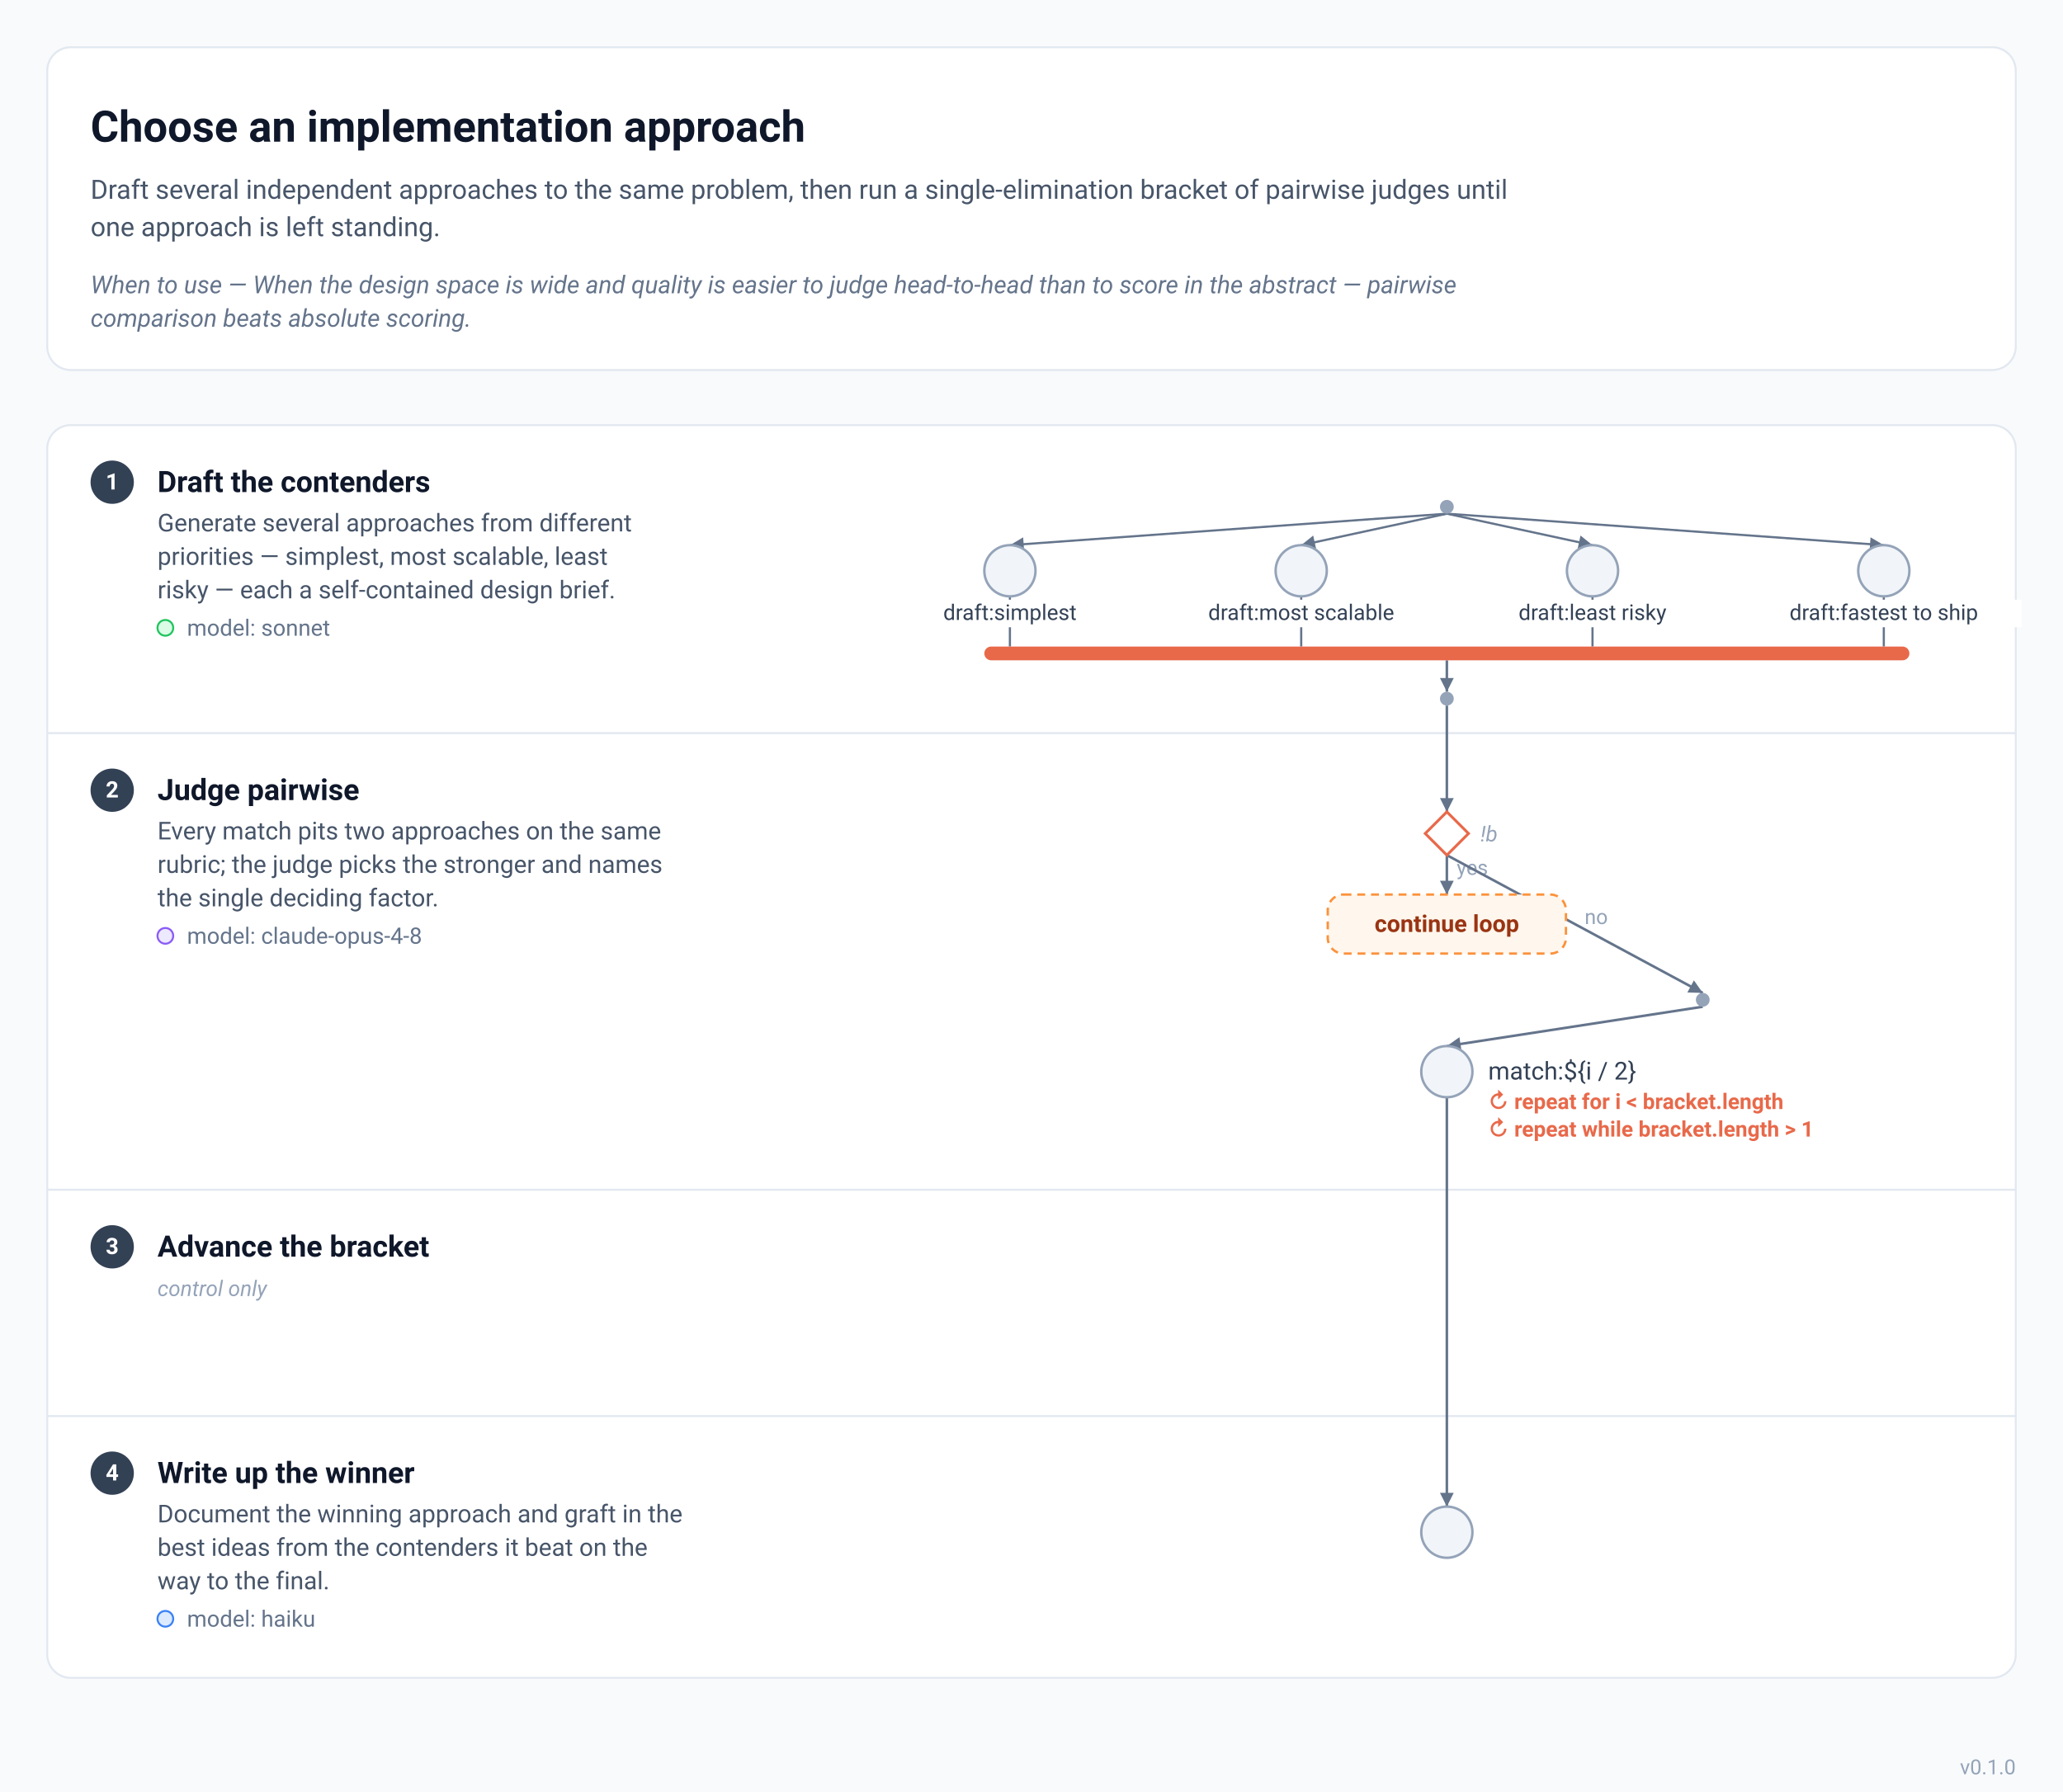
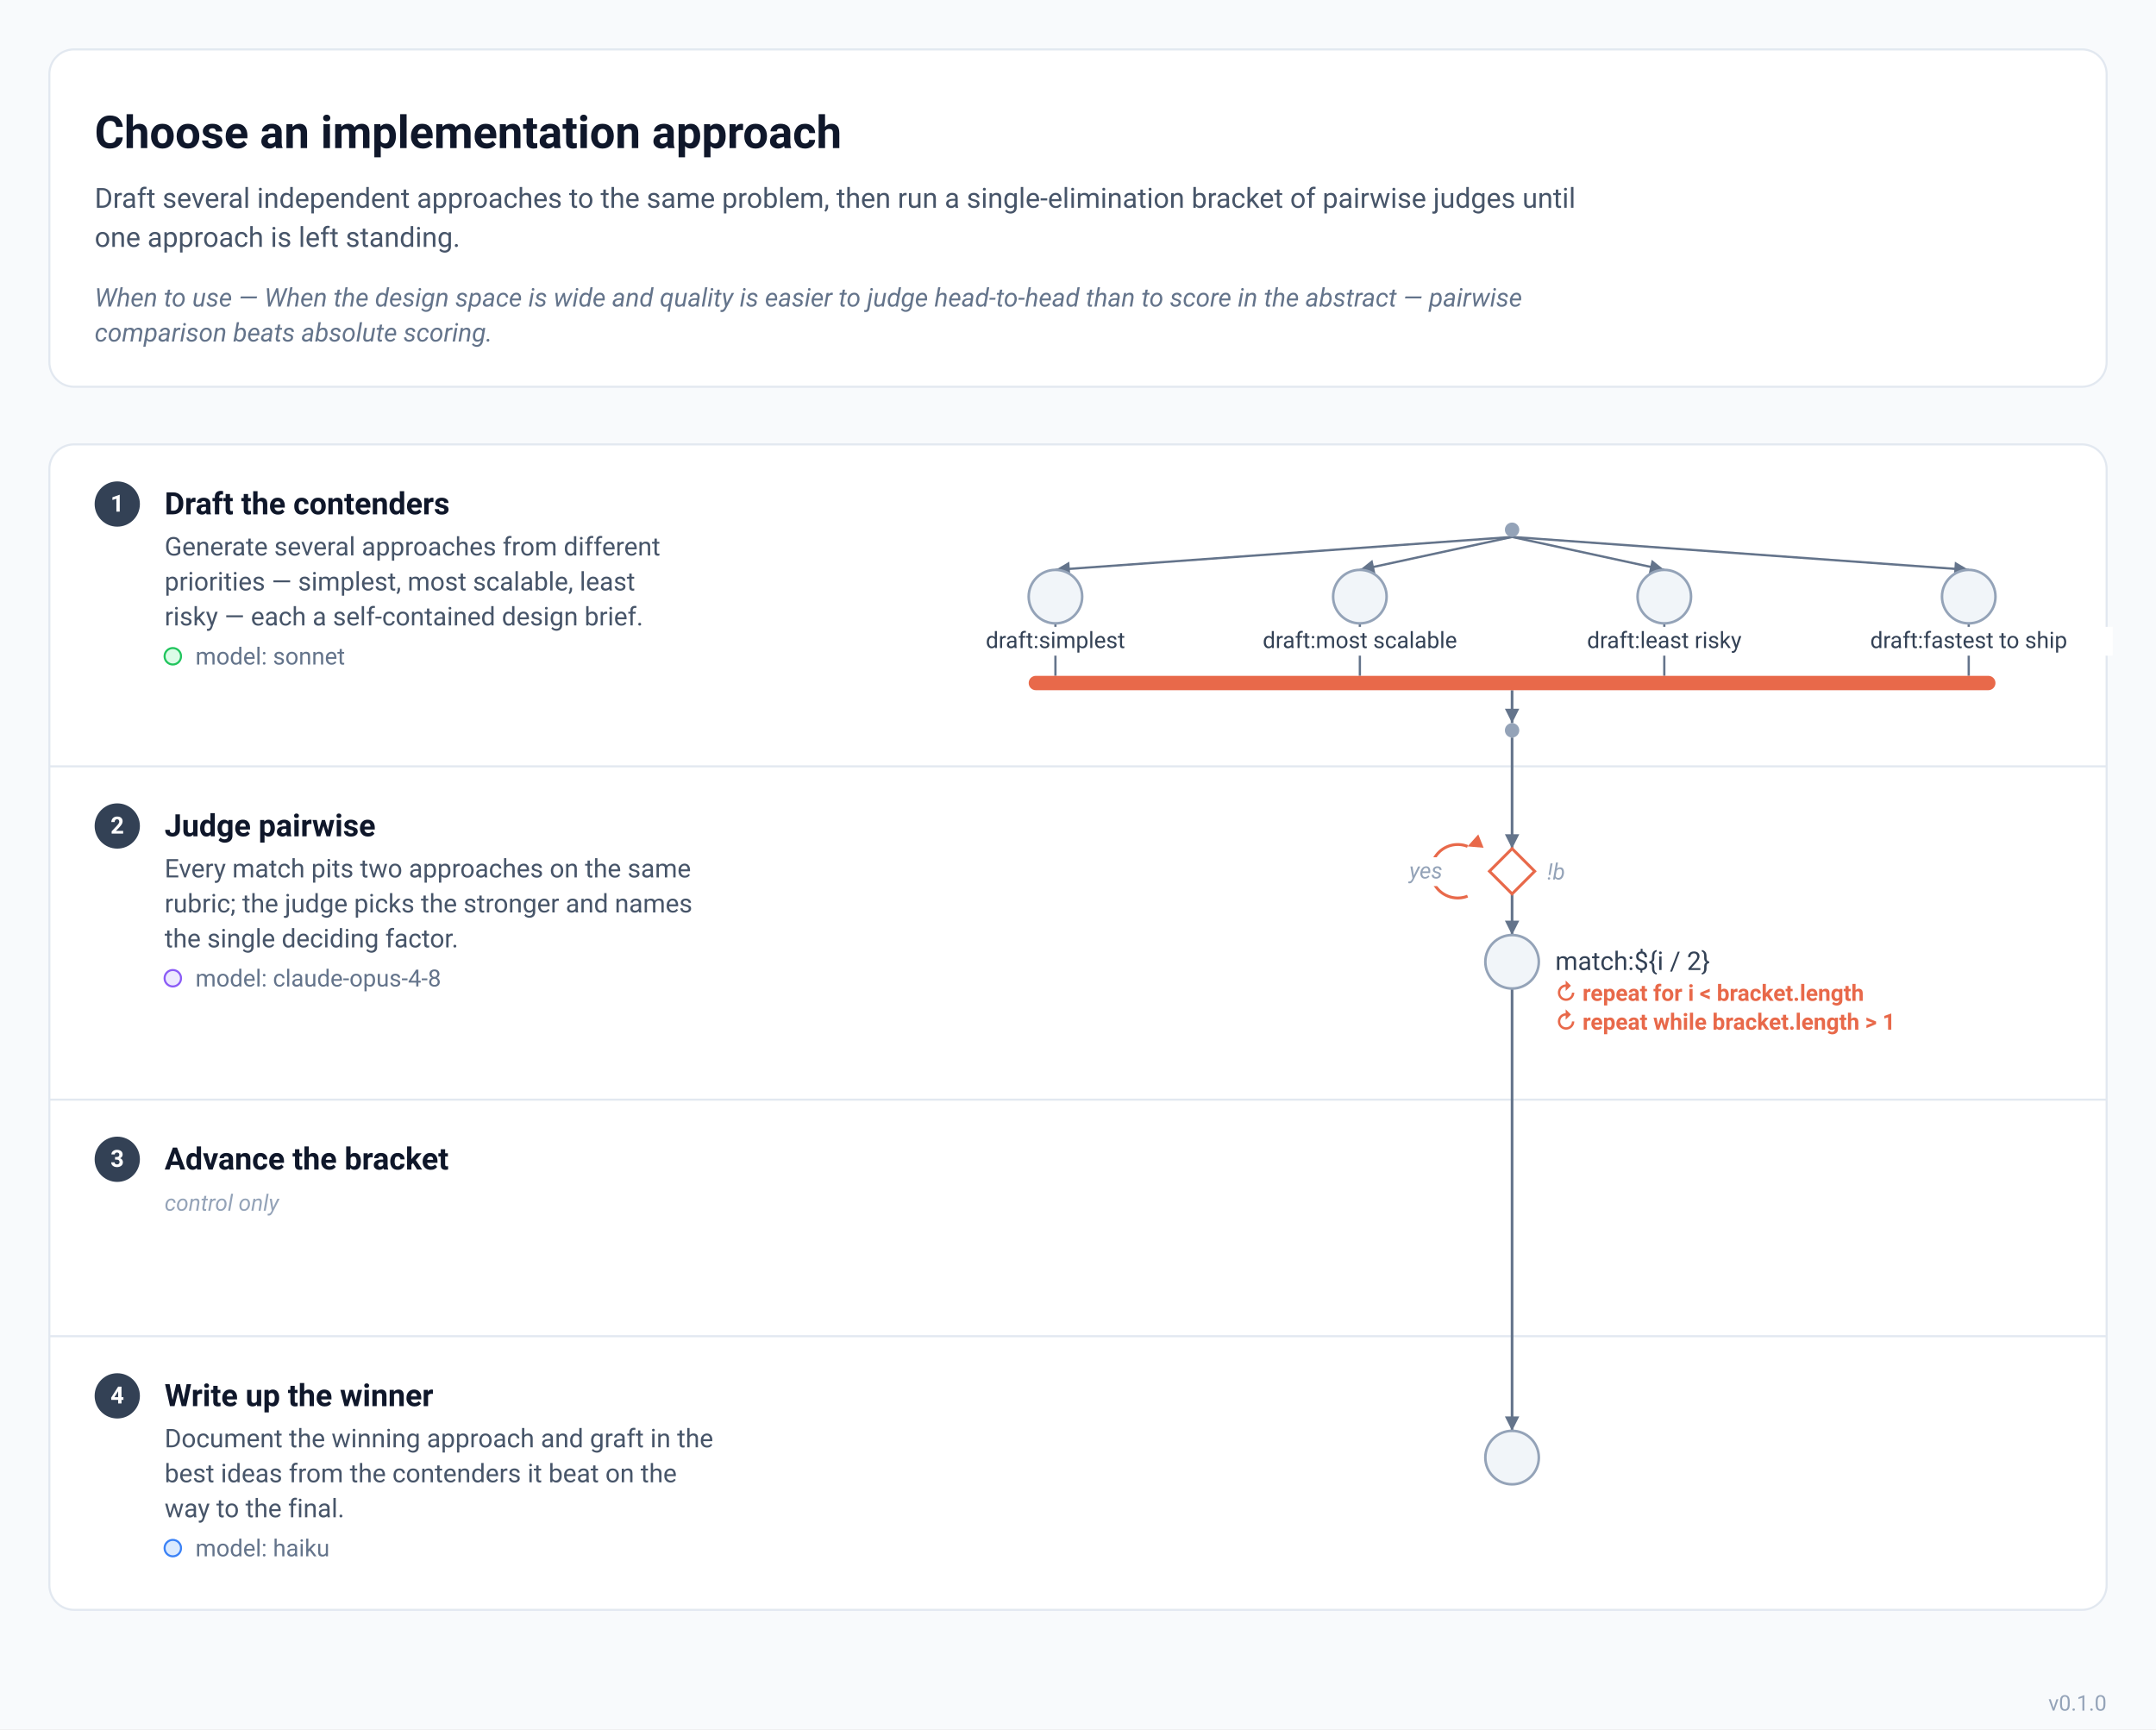
- <svg xmlns="http://www.w3.org/2000/svg" width="1048" height="910.5" viewBox="0 0 1048 910.5" font-family="-apple-system, BlinkMacSystemFont, 'Segoe UI', Roboto, Helvetica, Arial, sans-serif">
-   <rect width="1048" height="910.5" fill="#f8fafc" />
+ <svg xmlns="http://www.w3.org/2000/svg" width="1048" height="840.5" viewBox="0 0 1048 840.5" font-family="-apple-system, BlinkMacSystemFont, 'Segoe UI', Roboto, Helvetica, Arial, sans-serif">
+   <rect width="1048" height="840.5" fill="#f8fafc" />
  <g transform="translate(0 24)">
    <g class="header-card">
      <rect x="24" y="0" width="1000" height="164" rx="12" fill="#ffffff" stroke="#e2e8f0" stroke-width="1" />
      <text x="46" y="48" font-size="22" fill="#0f172a" font-weight="700">Choose an implementation approach</text>
      <text x="46" y="77" font-size="13.5" fill="#475569">Draft several independent approaches to the same problem, then run a single-elimination bracket of pairwise judges until</text>
      <text x="46" y="96" font-size="13.5" fill="#475569">one approach is left standing.</text>
      <text x="46" y="125" font-size="12.5" fill="#64748b" font-style="italic">When to use — When the design space is wide and quality is easier to judge head-to-head than to score in the abstract — pairwise</text>
      <text x="46" y="142" font-size="12.5" fill="#64748b" font-style="italic">comparison beats absolute scoring.</text>
    </g>
  </g>
  <g transform="translate(0 204)">
-     <rect x="24" y="12" width="1000" height="636.5" rx="12" fill="#ffffff" stroke="#e2e8f0" stroke-width="1" />
+     <rect x="24" y="12" width="1000" height="566.5" rx="12" fill="#ffffff" stroke="#e2e8f0" stroke-width="1" />
    <g class="swimlane" />
    <g class="swimlane">
      <line x1="24" y1="168.5" x2="1024" y2="168.5" stroke="#e2e8f0" stroke-width="1" />
    </g>
    <g class="swimlane-empty">
-       <line x1="24" y1="400.5" x2="1024" y2="400.5" stroke="#e2e8f0" stroke-width="1" />
+       <line x1="24" y1="330.5" x2="1024" y2="330.5" stroke="#e2e8f0" stroke-width="1" />
    </g>
    <g class="swimlane">
-       <line x1="24" y1="515.5" x2="1024" y2="515.5" stroke="#e2e8f0" stroke-width="1" />
+       <line x1="24" y1="445.5" x2="1024" y2="445.5" stroke="#e2e8f0" stroke-width="1" />
    </g>
    <g transform="translate(0 12)">
      <g class="lane-label">
        <circle cx="57" cy="29" r="11" fill="#334155" />
        <text x="57" y="32.7" font-size="11.5" fill="#ffffff" font-weight="700" text-anchor="middle">1</text>
        <text x="80" y="34" font-size="15" fill="#0f172a" font-weight="700">Draft the contenders</text>
        <text x="80" y="54" font-size="12.5" fill="#475569">Generate several approaches from different</text>
        <text x="80" y="71" font-size="12.5" fill="#475569">priorities — simplest, most scalable, least</text>
        <text x="80" y="88" font-size="12.5" fill="#475569">risky — each a self-contained design brief.</text>
        <circle cx="84" cy="103" r="4" fill="#dcfce7" stroke="#22c55e" stroke-width="1" />
        <text x="95" y="107" font-size="11.5" fill="#64748b">model: sonnet</text>
      </g>
    </g>
    <g transform="translate(0 168.5)">
      <g class="lane-label">
        <circle cx="57" cy="29" r="11" fill="#334155" />
        <text x="57" y="32.7" font-size="11.5" fill="#ffffff" font-weight="700" text-anchor="middle">2</text>
        <text x="80" y="34" font-size="15" fill="#0f172a" font-weight="700">Judge pairwise</text>
        <text x="80" y="54" font-size="12.5" fill="#475569">Every match pits two approaches on the same</text>
        <text x="80" y="71" font-size="12.5" fill="#475569">rubric; the judge picks the stronger and names</text>
        <text x="80" y="88" font-size="12.5" fill="#475569">the single deciding factor.</text>
        <circle cx="84" cy="103" r="4" fill="#ede9fe" stroke="#8b5cf6" stroke-width="1" />
        <text x="95" y="107" font-size="11.5" fill="#64748b">model: claude-opus-4-8</text>
      </g>
    </g>
-     <g transform="translate(0 400.5)">
+     <g transform="translate(0 330.5)">
      <g class="lane-label">
        <circle cx="57" cy="29" r="11" fill="#334155" />
        <text x="57" y="32.7" font-size="11.5" fill="#ffffff" font-weight="700" text-anchor="middle">3</text>
        <text x="80" y="34" font-size="15" fill="#0f172a" font-weight="700">Advance the bracket</text>
        <text x="80" y="54" font-size="11" fill="#94a3b8" font-style="italic">control only</text>
      </g>
    </g>
-     <g transform="translate(0 515.5)">
+     <g transform="translate(0 445.5)">
      <g class="lane-label">
        <circle cx="57" cy="29" r="11" fill="#334155" />
        <text x="57" y="32.7" font-size="11.5" fill="#ffffff" font-weight="700" text-anchor="middle">4</text>
        <text x="80" y="34" font-size="15" fill="#0f172a" font-weight="700">Write up the winner</text>
        <text x="80" y="54" font-size="12.5" fill="#475569">Document the winning approach and graft in the</text>
        <text x="80" y="71" font-size="12.5" fill="#475569">best ideas from the contenders it beat on the</text>
        <text x="80" y="88" font-size="12.5" fill="#475569">way to the final.</text>
        <circle cx="84" cy="103" r="4" fill="#dbeafe" stroke="#3b82f6" stroke-width="1" />
        <text x="95" y="107" font-size="11.5" fill="#64748b">model: haiku</text>
      </g>
    </g>
    <g class="topology" transform="translate(431 0)">
      <g class="edge">
        <path d="M 304 57 L 82.03 73" fill="none" stroke="#64748b" stroke-width="1.1" />
        <polygon points="82.03,73 88.76,69.01 89.26,75.99" fill="#64748b" />
      </g>
      <g class="edge">
        <path d="M 304 57 L 230.01 73" fill="none" stroke="#64748b" stroke-width="1.1" />
        <polygon points="230.01,73 236.11,68.1 237.59,74.94" fill="#64748b" />
      </g>
      <g class="edge">
        <path d="M 304 57 L 377.99 73" fill="none" stroke="#64748b" stroke-width="1.1" />
        <polygon points="377.99,73 370.41,74.94 371.89,68.1" fill="#64748b" />
      </g>
      <g class="edge">
        <path d="M 304 57 L 525.97 73" fill="none" stroke="#64748b" stroke-width="1.1" />
        <polygon points="525.97,73 518.74,75.99 519.24,69.01" fill="#64748b" />
      </g>
      <g class="edge">
        <path d="M 82.03 99 L 82.03 124.5" fill="none" stroke="#64748b" stroke-width="1.1" />
      </g>
      <g class="edge">
        <path d="M 230.01 99 L 230.01 124.5" fill="none" stroke="#64748b" stroke-width="1.1" />
      </g>
      <g class="edge">
        <path d="M 377.99 99 L 377.99 124.5" fill="none" stroke="#64748b" stroke-width="1.1" />
      </g>
      <g class="edge">
        <path d="M 525.97 99 L 525.97 124.5" fill="none" stroke="#64748b" stroke-width="1.1" />
      </g>
      <g class="edge">
        <path d="M 304 131.5 L 304 147.5" fill="none" stroke="#64748b" stroke-width="1.3" />
        <polygon points="304,147.5 300.5,140.5 307.5,140.5" fill="#64748b" />
      </g>
      <g class="edge">
        <path d="M 304 230.5 L 304 250.5" fill="none" stroke="#64748b" stroke-width="1.3" />
        <polygon points="304,250.5 300.5,243.5 307.5,243.5" fill="#64748b" />
-         <text x="309" y="240.5" font-size="10.5" fill="#94a3b8">yes</text>
-       </g>
-       <g class="edge">
-         <path d="M 304 230.5 L 434 300.5" fill="none" stroke="#64748b" stroke-width="1.3" />
-         <polygon points="434,300.5 426.18,300.26 429.5,294.1" fill="#64748b" />
-         <text x="374" y="265.5" font-size="10.5" fill="#94a3b8">no</text>
-       </g>
-       <g class="edge">
-         <path d="M 434 307.5 L 304 327.5" fill="none" stroke="#64748b" stroke-width="1.3" />
-         <polygon points="304,327.5 310.39,322.98 311.45,329.89" fill="#64748b" />
      </g>
      <g class="edge">
        <path d="M 304 154.5 L 304 208.5" fill="none" stroke="#64748b" stroke-width="1.3" />
        <polygon points="304,208.5 300.5,201.5 307.5,201.5" fill="#64748b" />
      </g>
      <g class="edge">
-         <path d="M 304 353.5 L 304 561.5" fill="none" stroke="#64748b" stroke-width="1.3" />
-         <polygon points="304,561.5 300.5,554.5 307.5,554.5" fill="#64748b" />
+         <path d="M 304 276.5 L 304 491.5" fill="none" stroke="#64748b" stroke-width="1.3" />
+         <polygon points="304,491.5 300.5,484.5 307.5,484.5" fill="#64748b" />
      </g>
      <circle class="hub" cx="304" cy="53.5" r="3.5" fill="#94a3b8" />
      <g class="agent-node">
        <circle cx="82.03" cy="86" r="13" fill="#f1f5f9" stroke="#94a3b8" stroke-width="1.25" />
        <rect x="34.37" y="100.7" width="95.32" height="14" fill="#ffffff" />
        <text x="82.03" y="111" font-size="11" fill="#334155" text-anchor="middle">draft:simplest</text>
      </g>
      <g class="agent-node">
        <circle cx="230.01" cy="86" r="13" fill="#f1f5f9" stroke="#94a3b8" stroke-width="1.25" />
        <rect x="166.4" y="100.7" width="127.22" height="14" fill="#ffffff" />
        <text x="230.01" y="111" font-size="11" fill="#334155" text-anchor="middle">draft:most scalable</text>
      </g>
      <g class="agent-node">
        <circle cx="377.99" cy="86" r="13" fill="#f1f5f9" stroke="#94a3b8" stroke-width="1.25" />
        <rect x="320.76" y="100.7" width="114.46" height="14" fill="#ffffff" />
        <text x="377.99" y="111" font-size="11" fill="#334155" text-anchor="middle">draft:least risky</text>
      </g>
      <g class="agent-node">
        <circle cx="525.97" cy="86" r="13" fill="#f1f5f9" stroke="#94a3b8" stroke-width="1.25" />
        <rect x="455.98" y="100.7" width="139.98" height="14" fill="#ffffff" />
        <text x="525.97" y="111" font-size="11" fill="#334155" text-anchor="middle">draft:fastest to ship</text>
      </g>
      <rect class="barrier" x="69.03" y="124.5" width="469.94" height="7" rx="3.5" fill="#e8694a" />
      <circle class="hub" cx="304" cy="151" r="3.5" fill="#94a3b8" />
      <g class="decision">
        <polygon points="304,208.5 315,219.5 304,230.5 293,219.5" fill="#ffffff" stroke="#e8694a" stroke-width="1.4" />
        <rect x="318" y="213.2" width="18.76" height="14" fill="#ffffff" />
        <text x="321" y="223.5" font-size="11" fill="#94a3b8" font-style="italic">!b</text>
      </g>
-       <g class="control-node">
-         <rect class="control-box" x="243.5" y="250.5" width="121" height="30" rx="8" fill="#fff7ed" stroke="#fb923c" stroke-width="1.2" stroke-dasharray="4 3" />
-         <text x="304" y="269.5" font-size="12" fill="#9a3412" font-weight="600" text-anchor="middle">continue loop</text>
-       </g>
-       <circle class="hub" cx="434" cy="304" r="3.5" fill="#94a3b8" />
      <g class="agent-node">
-         <circle cx="304" cy="340.5" r="13" fill="#f1f5f9" stroke="#94a3b8" stroke-width="1.25" />
-         <rect x="322" y="333" width="107.5" height="15.5" fill="#ffffff" />
-         <text x="325" y="344.5" font-size="12.5" fill="#334155">match:${i / 2}</text>
+         <circle cx="304" cy="263.5" r="13" fill="#f1f5f9" stroke="#94a3b8" stroke-width="1.25" />
+         <rect x="322" y="256" width="107.5" height="15.5" fill="#ffffff" />
+         <text x="325" y="267.5" font-size="12.5" fill="#334155">match:${i / 2}</text>
      </g>
      <g class="agent-node">
-         <circle cx="304" cy="574.5" r="13" fill="#f1f5f9" stroke="#94a3b8" stroke-width="1.25" />
+         <circle cx="304" cy="504.5" r="13" fill="#f1f5f9" stroke="#94a3b8" stroke-width="1.25" />
+       </g>
+       <g class="control-arc">
+         <path d="M 282.36 231.59 A 13 13 0 1 1 282.36 207.41" fill="none" stroke="#e8694a" stroke-width="1.4" />
+         <polygon points="282.36,207.41 287.58,201.58 290.16,208.09" fill="#e8694a" />
+         <rect x="248.01" y="212.7" width="25.14" height="14" fill="#ffffff" />
+         <text x="270.15" y="223" font-size="11" fill="#94a3b8" font-style="italic" text-anchor="end">yes</text>
      </g>
      <g class="loop-badge">
-         <rect x="322" y="349.2" width="203.78" height="14" fill="#ffffff" />
-         <text x="325" y="359.5" font-size="11" fill="#e8694a" font-weight="600">↻ repeat for i &lt; bracket.length</text>
+         <rect x="322" y="272.2" width="203.78" height="14" fill="#ffffff" />
+         <text x="325" y="282.5" font-size="11" fill="#e8694a" font-weight="600">↻ repeat for i &lt; bracket.length</text>
      </g>
      <g class="loop-badge">
-         <rect x="322" y="363.2" width="216.54" height="14" fill="#ffffff" />
-         <text x="325" y="373.5" font-size="11" fill="#e8694a" font-weight="600">↻ repeat while bracket.length &gt; 1</text>
+         <rect x="322" y="286.2" width="216.54" height="14" fill="#ffffff" />
+         <text x="325" y="296.5" font-size="11" fill="#e8694a" font-weight="600">↻ repeat while bracket.length &gt; 1</text>
      </g>
    </g>
  </g>
  <g class="provenance">
-     <text x="1024" y="901.5" font-size="10.5" fill="#94a3b8" text-anchor="end">v0.1.0</text>
+     <text x="1024" y="831.5" font-size="10.5" fill="#94a3b8" text-anchor="end">v0.1.0</text>
  </g>
</svg>
